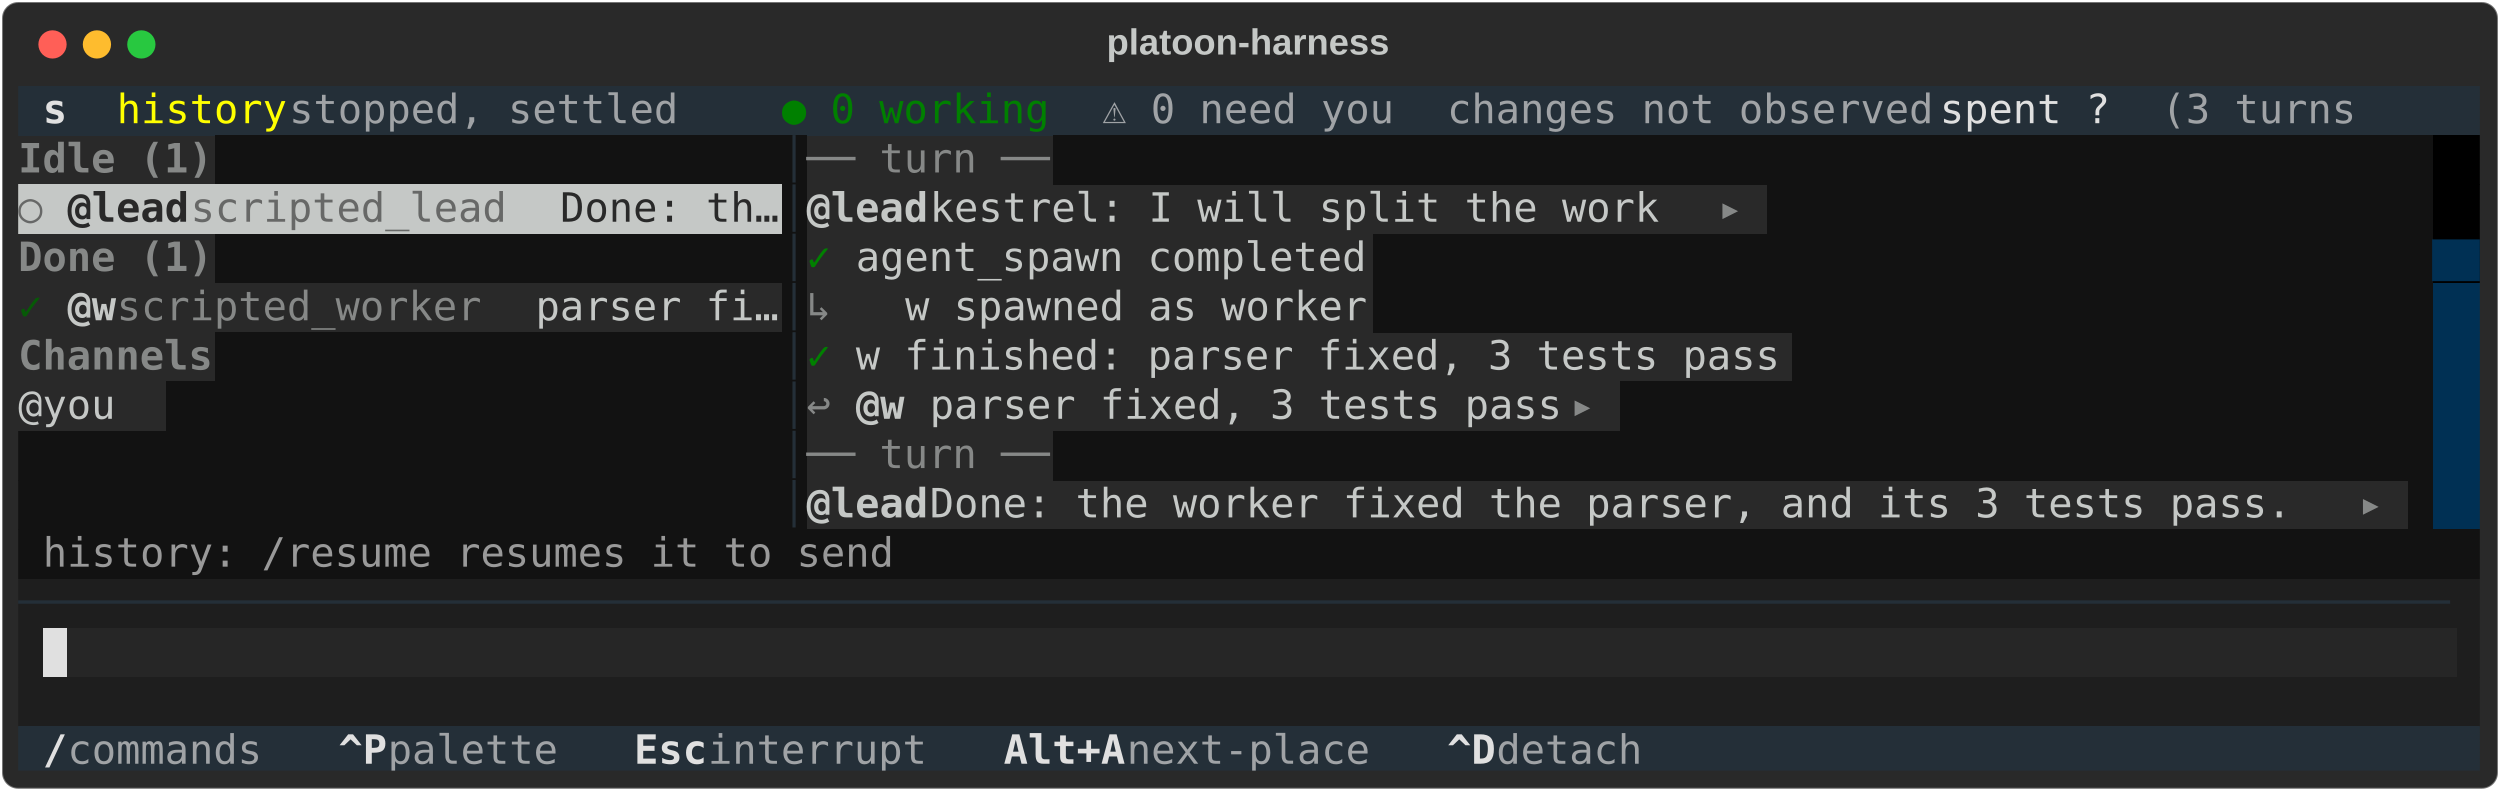
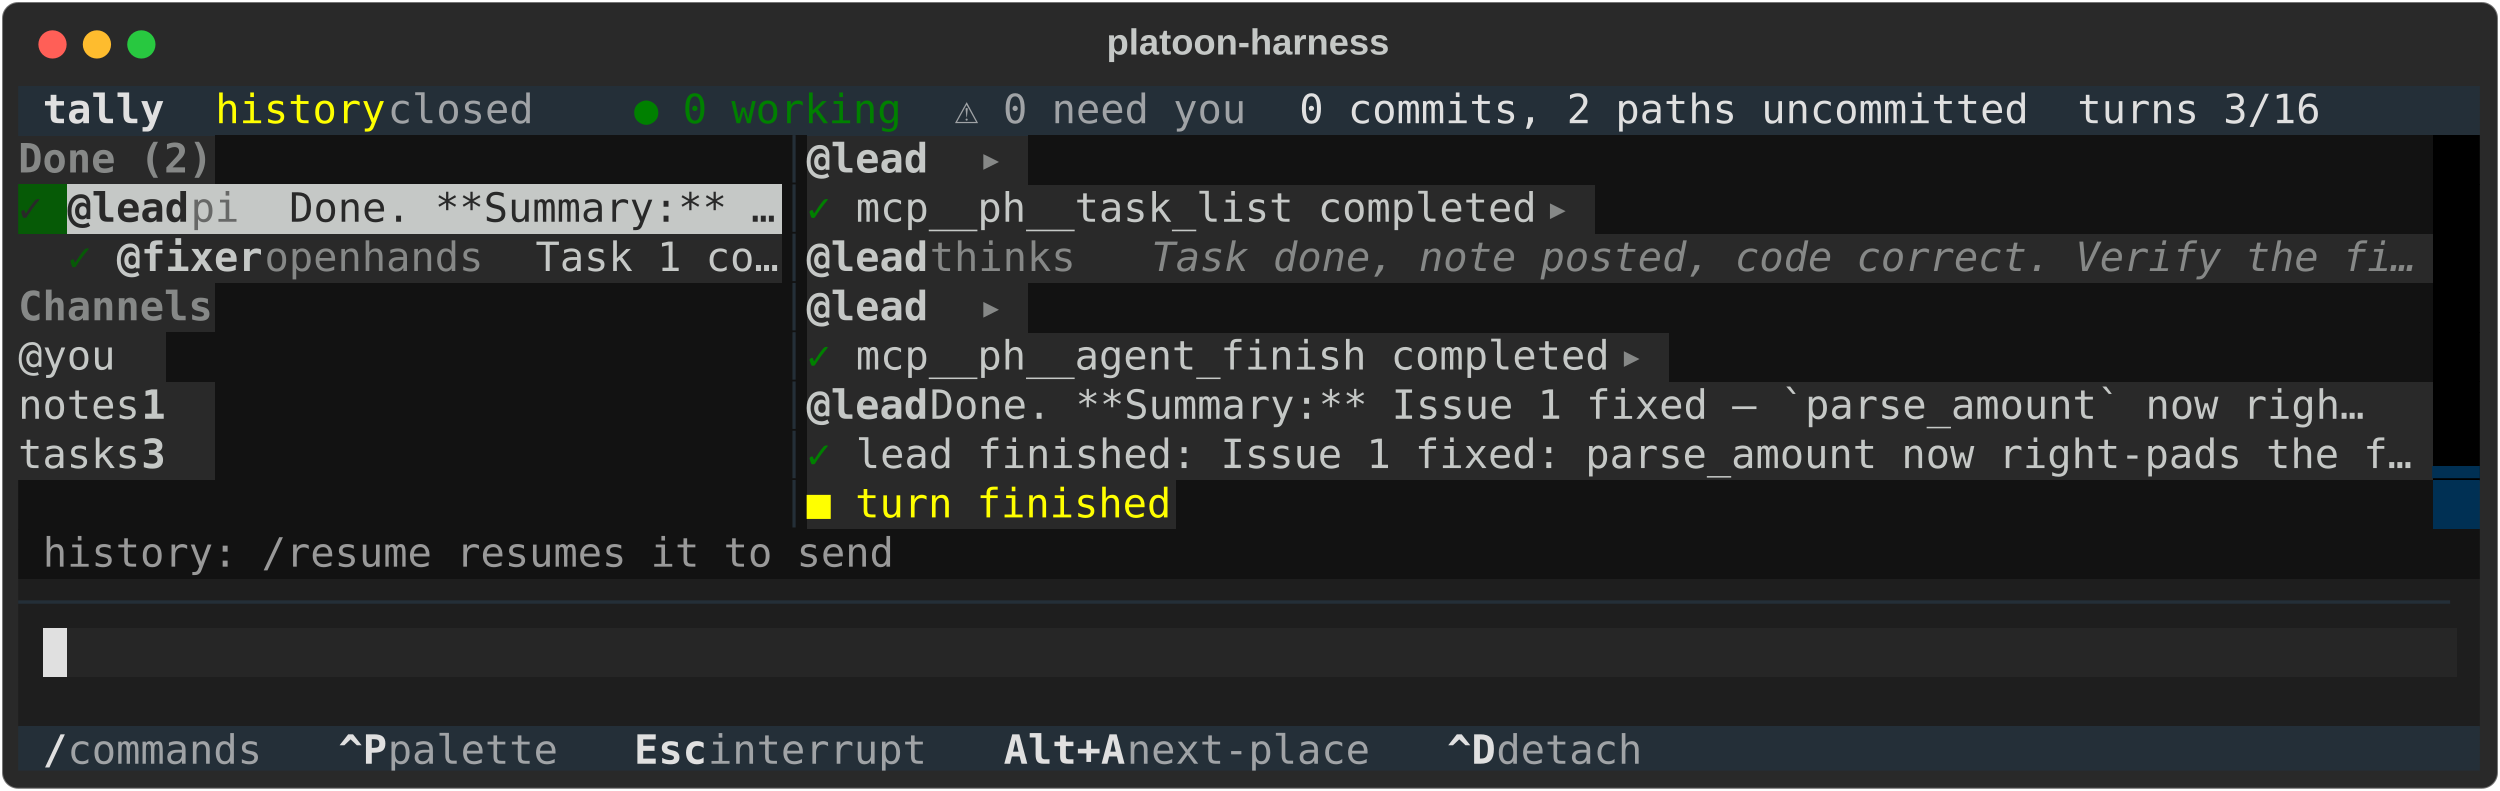
<svg xmlns="http://www.w3.org/2000/svg" class="rich-terminal" viewBox="0 0 1238 391.6">
  <style>

    @font-face {
        font-family: "Fira Code";
        src: local("FiraCode-Regular"),
                url("https://cdnjs.cloudflare.com/ajax/libs/firacode/6.2.0/woff2/FiraCode-Regular.woff2") format("woff2"),
                url("https://cdnjs.cloudflare.com/ajax/libs/firacode/6.2.0/woff/FiraCode-Regular.woff") format("woff");
        font-style: normal;
        font-weight: 400;
    }
    @font-face {
        font-family: "Fira Code";
        src: local("FiraCode-Bold"),
                url("https://cdnjs.cloudflare.com/ajax/libs/firacode/6.2.0/woff2/FiraCode-Bold.woff2") format("woff2"),
                url("https://cdnjs.cloudflare.com/ajax/libs/firacode/6.2.0/woff/FiraCode-Bold.woff") format("woff");
        font-style: bold;
        font-weight: 700;
    }

-     .terminal-1167909289-matrix {
+     .terminal-2488009175-matrix {
        font-family: Fira Code, monospace;
        font-size: 20px;
        line-height: 24.4px;
        font-variant-east-asian: full-width;
    }

-     .terminal-1167909289-title {
+     .terminal-2488009175-title {
        font-size: 18px;
        font-weight: bold;
        font-family: arial;
    }

-     .terminal-1167909289-r1 { fill: #c5c8c6 }
- .terminal-1167909289-r2 { fill: #e0e0e0;font-weight: bold }
- .terminal-1167909289-r3 { fill: #e0e0e0 }
- .terminal-1167909289-r4 { fill: #ffff00 }
- .terminal-1167909289-r5 { fill: #a0a3a6 }
- .terminal-1167909289-r6 { fill: #008000 }
- .terminal-1167909289-r7 { fill: #868887;font-weight: bold }
- .terminal-1167909289-r8 { fill: #242f38 }
- .terminal-1167909289-r9 { fill: #868887 }
- .terminal-1167909289-r10 { fill: #676867 }
- .terminal-1167909289-r11 { fill: #292929;font-weight: bold }
- .terminal-1167909289-r12 { fill: #292929 }
- .terminal-1167909289-r13 { fill: #c5c8c6;font-weight: bold }
- .terminal-1167909289-r14 { fill: #003054 }
- .terminal-1167909289-r15 { fill: #065a06 }
- .terminal-1167909289-r16 { fill: #121212 }
- .terminal-1167909289-r17 { fill: #999999 }
+     .terminal-2488009175-r1 { fill: #c5c8c6 }
+ .terminal-2488009175-r2 { fill: #e0e0e0;font-weight: bold }
+ .terminal-2488009175-r3 { fill: #e0e0e0 }
+ .terminal-2488009175-r4 { fill: #ffff00 }
+ .terminal-2488009175-r5 { fill: #a0a3a6 }
+ .terminal-2488009175-r6 { fill: #008000 }
+ .terminal-2488009175-r7 { fill: #868887;font-weight: bold }
+ .terminal-2488009175-r8 { fill: #242f38 }
+ .terminal-2488009175-r9 { fill: #c5c8c6;font-weight: bold }
+ .terminal-2488009175-r10 { fill: #868887 }
+ .terminal-2488009175-r11 { fill: #292929 }
+ .terminal-2488009175-r12 { fill: #292929;font-weight: bold }
+ .terminal-2488009175-r13 { fill: #676867 }
+ .terminal-2488009175-r14 { fill: #065a06 }
+ .terminal-2488009175-r15 { fill: #868887;font-style: italic; }
+ .terminal-2488009175-r16 { fill: #003054 }
+ .terminal-2488009175-r17 { fill: #121212 }
+ .terminal-2488009175-r18 { fill: #999999 }
    </style>
  <defs>
-     <clipPath id="terminal-1167909289-clip-terminal">
+     <clipPath id="terminal-2488009175-clip-terminal">
      <rect x="0" y="0" width="1219.0" height="340.6" />
    </clipPath>
-     <clipPath id="terminal-1167909289-line-0">
+     <clipPath id="terminal-2488009175-line-0">
      <rect x="0" y="1.5" width="1220" height="24.65" />
    </clipPath>
-     <clipPath id="terminal-1167909289-line-1">
+     <clipPath id="terminal-2488009175-line-1">
      <rect x="0" y="25.9" width="1220" height="24.65" />
    </clipPath>
-     <clipPath id="terminal-1167909289-line-2">
+     <clipPath id="terminal-2488009175-line-2">
      <rect x="0" y="50.3" width="1220" height="24.65" />
    </clipPath>
-     <clipPath id="terminal-1167909289-line-3">
+     <clipPath id="terminal-2488009175-line-3">
      <rect x="0" y="74.7" width="1220" height="24.65" />
    </clipPath>
-     <clipPath id="terminal-1167909289-line-4">
+     <clipPath id="terminal-2488009175-line-4">
      <rect x="0" y="99.1" width="1220" height="24.65" />
    </clipPath>
-     <clipPath id="terminal-1167909289-line-5">
+     <clipPath id="terminal-2488009175-line-5">
      <rect x="0" y="123.5" width="1220" height="24.65" />
    </clipPath>
-     <clipPath id="terminal-1167909289-line-6">
+     <clipPath id="terminal-2488009175-line-6">
      <rect x="0" y="147.9" width="1220" height="24.65" />
    </clipPath>
-     <clipPath id="terminal-1167909289-line-7">
+     <clipPath id="terminal-2488009175-line-7">
      <rect x="0" y="172.3" width="1220" height="24.65" />
    </clipPath>
-     <clipPath id="terminal-1167909289-line-8">
+     <clipPath id="terminal-2488009175-line-8">
      <rect x="0" y="196.7" width="1220" height="24.65" />
    </clipPath>
-     <clipPath id="terminal-1167909289-line-9">
+     <clipPath id="terminal-2488009175-line-9">
      <rect x="0" y="221.1" width="1220" height="24.65" />
    </clipPath>
-     <clipPath id="terminal-1167909289-line-10">
+     <clipPath id="terminal-2488009175-line-10">
      <rect x="0" y="245.5" width="1220" height="24.65" />
    </clipPath>
-     <clipPath id="terminal-1167909289-line-11">
+     <clipPath id="terminal-2488009175-line-11">
      <rect x="0" y="269.9" width="1220" height="24.65" />
    </clipPath>
-     <clipPath id="terminal-1167909289-line-12">
+     <clipPath id="terminal-2488009175-line-12">
      <rect x="0" y="294.3" width="1220" height="24.65" />
    </clipPath>
  </defs>
  <rect fill="#292929" stroke="rgba(255,255,255,0.35)" stroke-width="1" x="1" y="1" width="1236" height="389.6" rx="8" />
-   <text class="terminal-1167909289-title" fill="#c5c8c6" text-anchor="middle" x="618" y="27">platoon-harness</text>
+   <text class="terminal-2488009175-title" fill="#c5c8c6" text-anchor="middle" x="618" y="27">platoon-harness</text>
  <g transform="translate(26,22)">
    <circle cx="0" cy="0" r="7" fill="#ff5f57" />
    <circle cx="22" cy="0" r="7" fill="#febc2e" />
    <circle cx="44" cy="0" r="7" fill="#28c840" />
  </g>
-   <g transform="translate(9, 41)" clip-path="url(#terminal-1167909289-clip-terminal)">
+   <g transform="translate(9, 41)" clip-path="url(#terminal-2488009175-clip-terminal)">
    <rect fill="#242f38" x="0" y="1.5" width="12.2" height="24.65" shape-rendering="crispEdges" />
-     <rect fill="#242f38" x="12.2" y="1.5" width="12.2" height="24.65" shape-rendering="crispEdges" />
-     <rect fill="#242f38" x="24.4" y="1.5" width="24.4" height="24.65" shape-rendering="crispEdges" />
-     <rect fill="#242f38" x="48.8" y="1.5" width="85.4" height="24.65" shape-rendering="crispEdges" />
-     <rect fill="#242f38" x="134.2" y="1.5" width="244" height="24.65" shape-rendering="crispEdges" />
-     <rect fill="#242f38" x="378.2" y="1.5" width="158.6" height="24.65" shape-rendering="crispEdges" />
-     <rect fill="#242f38" x="536.8" y="1.5" width="170.8" height="24.65" shape-rendering="crispEdges" />
-     <rect fill="#242f38" x="707.6" y="1.5" width="244" height="24.65" shape-rendering="crispEdges" />
-     <rect fill="#242f38" x="951.6" y="1.5" width="109.8" height="24.65" shape-rendering="crispEdges" />
-     <rect fill="#242f38" x="1061.4" y="1.5" width="109.8" height="24.65" shape-rendering="crispEdges" />
-     <rect fill="#242f38" x="1171.2" y="1.5" width="48.8" height="24.65" shape-rendering="crispEdges" />
+     <rect fill="#242f38" x="12.2" y="1.5" width="61" height="24.65" shape-rendering="crispEdges" />
+     <rect fill="#242f38" x="73.2" y="1.5" width="24.4" height="24.65" shape-rendering="crispEdges" />
+     <rect fill="#242f38" x="97.6" y="1.5" width="85.4" height="24.65" shape-rendering="crispEdges" />
+     <rect fill="#242f38" x="183" y="1.5" width="122" height="24.65" shape-rendering="crispEdges" />
+     <rect fill="#242f38" x="305" y="1.5" width="158.6" height="24.65" shape-rendering="crispEdges" />
+     <rect fill="#242f38" x="463.6" y="1.5" width="170.8" height="24.65" shape-rendering="crispEdges" />
+     <rect fill="#242f38" x="634.4" y="1.5" width="512.4" height="24.65" shape-rendering="crispEdges" />
+     <rect fill="#242f38" x="1146.8" y="1.5" width="73.2" height="24.65" shape-rendering="crispEdges" />
    <rect fill="#121212" x="97.6" y="25.9" width="280.6" height="24.65" shape-rendering="crispEdges" />
    <rect fill="#121212" x="378.2" y="25.9" width="12.2" height="24.65" shape-rendering="crispEdges" />
-     <rect fill="#121212" x="512.4" y="25.9" width="683.2" height="24.65" shape-rendering="crispEdges" />
+     <rect fill="#121212" x="500.2" y="25.9" width="695.4" height="24.65" shape-rendering="crispEdges" />
    <rect fill="#000000" x="1195.6" y="25.9" width="24.4" height="24.65" shape-rendering="crispEdges" />
-     <rect fill="#c5c8c6" x="0" y="50.3" width="24.4" height="24.65" shape-rendering="crispEdges" />
+     <rect fill="#065a06" x="0" y="50.3" width="24.4" height="24.65" shape-rendering="crispEdges" />
    <rect fill="#c5c8c6" x="24.4" y="50.3" width="61" height="24.65" shape-rendering="crispEdges" />
-     <rect fill="#c5c8c6" x="85.4" y="50.3" width="183" height="24.65" shape-rendering="crispEdges" />
-     <rect fill="#c5c8c6" x="268.4" y="50.3" width="109.8" height="24.65" shape-rendering="crispEdges" />
+     <rect fill="#c5c8c6" x="85.4" y="50.3" width="48.8" height="24.65" shape-rendering="crispEdges" />
+     <rect fill="#c5c8c6" x="134.2" y="50.3" width="244" height="24.65" shape-rendering="crispEdges" />
    <rect fill="#121212" x="378.2" y="50.3" width="12.2" height="24.65" shape-rendering="crispEdges" />
-     <rect fill="#121212" x="866.2" y="50.3" width="329.4" height="24.65" shape-rendering="crispEdges" />
+     <rect fill="#121212" x="780.8" y="50.3" width="414.8" height="24.65" shape-rendering="crispEdges" />
    <rect fill="#000000" x="1195.6" y="50.3" width="24.4" height="24.65" shape-rendering="crispEdges" />
-     <rect fill="#121212" x="97.6" y="74.7" width="280.6" height="24.65" shape-rendering="crispEdges" />
    <rect fill="#121212" x="378.2" y="74.7" width="12.2" height="24.65" shape-rendering="crispEdges" />
-     <rect fill="#121212" x="671" y="74.7" width="524.6" height="24.65" shape-rendering="crispEdges" />
    <rect fill="#000000" x="1195.6" y="74.7" width="24.4" height="24.65" shape-rendering="crispEdges" />
+     <rect fill="#121212" x="97.6" y="99.1" width="280.6" height="24.65" shape-rendering="crispEdges" />
    <rect fill="#121212" x="378.2" y="99.1" width="12.2" height="24.65" shape-rendering="crispEdges" />
-     <rect fill="#121212" x="671" y="99.1" width="524.6" height="24.65" shape-rendering="crispEdges" />
-     <rect fill="#003054" x="1195.6" y="99.1" width="24.4" height="24.65" shape-rendering="crispEdges" />
-     <rect fill="#121212" x="97.6" y="123.5" width="280.6" height="24.65" shape-rendering="crispEdges" />
+     <rect fill="#121212" x="500.2" y="99.1" width="695.4" height="24.65" shape-rendering="crispEdges" />
+     <rect fill="#000000" x="1195.6" y="99.1" width="24.4" height="24.65" shape-rendering="crispEdges" />
+     <rect fill="#121212" x="73.2" y="123.5" width="305" height="24.65" shape-rendering="crispEdges" />
    <rect fill="#121212" x="378.2" y="123.5" width="12.2" height="24.65" shape-rendering="crispEdges" />
-     <rect fill="#121212" x="878.4" y="123.5" width="317.2" height="24.65" shape-rendering="crispEdges" />
-     <rect fill="#003054" x="1195.6" y="123.5" width="24.4" height="24.65" shape-rendering="crispEdges" />
-     <rect fill="#121212" x="73.2" y="147.9" width="305" height="24.65" shape-rendering="crispEdges" />
+     <rect fill="#121212" x="817.4" y="123.5" width="378.2" height="24.65" shape-rendering="crispEdges" />
+     <rect fill="#000000" x="1195.6" y="123.5" width="24.4" height="24.65" shape-rendering="crispEdges" />
+     <rect fill="#121212" x="97.6" y="147.9" width="280.6" height="24.65" shape-rendering="crispEdges" />
    <rect fill="#121212" x="378.2" y="147.9" width="12.2" height="24.65" shape-rendering="crispEdges" />
-     <rect fill="#121212" x="793" y="147.9" width="402.6" height="24.65" shape-rendering="crispEdges" />
-     <rect fill="#003054" x="1195.6" y="147.9" width="24.4" height="24.65" shape-rendering="crispEdges" />
-     <rect fill="#121212" x="0" y="172.3" width="378.2" height="24.65" shape-rendering="crispEdges" />
+     <rect fill="#000000" x="1195.6" y="147.9" width="24.4" height="24.65" shape-rendering="crispEdges" />
+     <rect fill="#121212" x="97.6" y="172.3" width="280.6" height="24.65" shape-rendering="crispEdges" />
    <rect fill="#121212" x="378.2" y="172.3" width="12.2" height="24.65" shape-rendering="crispEdges" />
-     <rect fill="#121212" x="512.4" y="172.3" width="683.2" height="24.65" shape-rendering="crispEdges" />
-     <rect fill="#003054" x="1195.6" y="172.3" width="24.4" height="24.65" shape-rendering="crispEdges" />
+     <rect fill="#000000" x="1195.6" y="172.3" width="24.4" height="24.65" shape-rendering="crispEdges" />
    <rect fill="#121212" x="0" y="196.7" width="378.2" height="24.65" shape-rendering="crispEdges" />
    <rect fill="#121212" x="378.2" y="196.7" width="12.2" height="24.65" shape-rendering="crispEdges" />
-     <rect fill="#121212" x="1183.4" y="196.7" width="12.2" height="24.65" shape-rendering="crispEdges" />
+     <rect fill="#121212" x="573.4" y="196.7" width="622.2" height="24.65" shape-rendering="crispEdges" />
    <rect fill="#003054" x="1195.6" y="196.7" width="24.4" height="24.65" shape-rendering="crispEdges" />
    <rect fill="#121212" x="0" y="221.1" width="12.2" height="24.65" shape-rendering="crispEdges" />
    <rect fill="#121212" x="12.2" y="221.1" width="427" height="24.65" shape-rendering="crispEdges" />
    <rect fill="#121212" x="439.2" y="221.1" width="780.8" height="24.65" shape-rendering="crispEdges" />
    <rect fill="#1e1e1e" x="0" y="245.5" width="1220" height="24.65" shape-rendering="crispEdges" />
    <rect fill="#1e1e1e" x="0" y="269.9" width="12.2" height="24.65" shape-rendering="crispEdges" />
    <rect fill="#e0e0e0" x="12.2" y="269.9" width="12.2" height="24.65" shape-rendering="crispEdges" />
    <rect fill="#262626" x="24.4" y="269.9" width="1183.4" height="24.65" shape-rendering="crispEdges" />
    <rect fill="#1e1e1e" x="1207.8" y="269.9" width="12.2" height="24.65" shape-rendering="crispEdges" />
    <rect fill="#1e1e1e" x="0" y="294.3" width="12.2" height="24.65" shape-rendering="crispEdges" />
    <rect fill="#1e1e1e" x="12.2" y="294.3" width="1195.6" height="24.65" shape-rendering="crispEdges" />
    <rect fill="#1e1e1e" x="1207.8" y="294.3" width="12.2" height="24.65" shape-rendering="crispEdges" />
    <rect fill="#242f38" x="0" y="318.7" width="12.2" height="24.65" shape-rendering="crispEdges" />
    <rect fill="#242f38" x="12.2" y="318.7" width="12.2" height="24.65" shape-rendering="crispEdges" />
    <rect fill="#242f38" x="24.4" y="318.7" width="109.8" height="24.65" shape-rendering="crispEdges" />
    <rect fill="#242f38" x="134.2" y="318.7" width="24.4" height="24.65" shape-rendering="crispEdges" />
    <rect fill="#242f38" x="158.6" y="318.7" width="24.4" height="24.65" shape-rendering="crispEdges" />
    <rect fill="#242f38" x="183" y="318.7" width="97.6" height="24.65" shape-rendering="crispEdges" />
    <rect fill="#242f38" x="280.6" y="318.7" width="24.4" height="24.65" shape-rendering="crispEdges" />
    <rect fill="#242f38" x="305" y="318.7" width="36.6" height="24.65" shape-rendering="crispEdges" />
    <rect fill="#242f38" x="341.6" y="318.7" width="122" height="24.65" shape-rendering="crispEdges" />
    <rect fill="#242f38" x="463.6" y="318.7" width="24.4" height="24.65" shape-rendering="crispEdges" />
    <rect fill="#242f38" x="488" y="318.7" width="61" height="24.65" shape-rendering="crispEdges" />
    <rect fill="#242f38" x="549" y="318.7" width="134.2" height="24.65" shape-rendering="crispEdges" />
    <rect fill="#242f38" x="683.2" y="318.7" width="24.4" height="24.65" shape-rendering="crispEdges" />
    <rect fill="#242f38" x="707.6" y="318.7" width="24.4" height="24.65" shape-rendering="crispEdges" />
    <rect fill="#242f38" x="732" y="318.7" width="85.4" height="24.65" shape-rendering="crispEdges" />
    <rect fill="#242f38" x="817.4" y="318.7" width="24.4" height="24.65" shape-rendering="crispEdges" />
    <rect fill="#242f38" x="841.8" y="318.7" width="378.2" height="24.65" shape-rendering="crispEdges" />
-     <g class="terminal-1167909289-matrix">
-       <text class="terminal-1167909289-r2" x="12.2" y="20" textLength="12.2" clip-path="url(#terminal-1167909289-line-0)">s</text>
-       <text class="terminal-1167909289-r4" x="48.8" y="20" textLength="85.4" clip-path="url(#terminal-1167909289-line-0)">history</text>
-       <text class="terminal-1167909289-r5" x="134.2" y="20" textLength="244" clip-path="url(#terminal-1167909289-line-0)"> stopped, settled   </text>
-       <text class="terminal-1167909289-r6" x="378.2" y="20" textLength="158.6" clip-path="url(#terminal-1167909289-line-0)">● 0 working  </text>
-       <text class="terminal-1167909289-r5" x="536.8" y="20" textLength="170.8" clip-path="url(#terminal-1167909289-line-0)">⚠ 0 need you  </text>
-       <text class="terminal-1167909289-r5" x="707.6" y="20" textLength="244" clip-path="url(#terminal-1167909289-line-0)">changes not observed</text>
-       <text class="terminal-1167909289-r3" x="951.6" y="20" textLength="109.8" clip-path="url(#terminal-1167909289-line-0)">  spent ?</text>
-       <text class="terminal-1167909289-r5" x="1061.4" y="20" textLength="109.8" clip-path="url(#terminal-1167909289-line-0)"> (3 turns</text>
-       <text class="terminal-1167909289-r1" x="1220" y="20" textLength="12.2" clip-path="url(#terminal-1167909289-line-0)">
- </text>
-       <text class="terminal-1167909289-r7" x="0" y="44.4" textLength="97.6" clip-path="url(#terminal-1167909289-line-1)">Idle (1)</text>
-       <text class="terminal-1167909289-r8" x="378.2" y="44.4" textLength="12.2" clip-path="url(#terminal-1167909289-line-1)">│</text>
-       <text class="terminal-1167909289-r9" x="390.4" y="44.4" textLength="122" clip-path="url(#terminal-1167909289-line-1)">── turn ──</text>
-       <text class="terminal-1167909289-r1" x="1220" y="44.4" textLength="12.2" clip-path="url(#terminal-1167909289-line-1)">
- </text>
-       <text class="terminal-1167909289-r10" x="0" y="68.8" textLength="24.4" clip-path="url(#terminal-1167909289-line-2)">○ </text>
-       <text class="terminal-1167909289-r11" x="24.4" y="68.8" textLength="61" clip-path="url(#terminal-1167909289-line-2)">@lead</text>
-       <text class="terminal-1167909289-r10" x="85.4" y="68.8" textLength="183" clip-path="url(#terminal-1167909289-line-2)"> scripted_lead </text>
-       <text class="terminal-1167909289-r12" x="268.4" y="68.8" textLength="109.8" clip-path="url(#terminal-1167909289-line-2)">Done: th…</text>
-       <text class="terminal-1167909289-r8" x="378.2" y="68.8" textLength="12.2" clip-path="url(#terminal-1167909289-line-2)">│</text>
-       <text class="terminal-1167909289-r13" x="390.4" y="68.8" textLength="61" clip-path="url(#terminal-1167909289-line-2)">@lead</text>
-       <text class="terminal-1167909289-r1" x="451.4" y="68.8" textLength="390.4" clip-path="url(#terminal-1167909289-line-2)">  kestrel: I will split the work</text>
-       <text class="terminal-1167909289-r9" x="841.8" y="68.8" textLength="24.4" clip-path="url(#terminal-1167909289-line-2)"> ▸</text>
-       <text class="terminal-1167909289-r1" x="1220" y="68.8" textLength="12.2" clip-path="url(#terminal-1167909289-line-2)">
- </text>
-       <text class="terminal-1167909289-r7" x="0" y="93.2" textLength="97.6" clip-path="url(#terminal-1167909289-line-3)">Done (1)</text>
-       <text class="terminal-1167909289-r8" x="378.2" y="93.2" textLength="12.2" clip-path="url(#terminal-1167909289-line-3)">│</text>
-       <text class="terminal-1167909289-r6" x="390.4" y="93.2" textLength="24.4" clip-path="url(#terminal-1167909289-line-3)">✓ </text>
-       <text class="terminal-1167909289-r1" x="414.8" y="93.2" textLength="256.2" clip-path="url(#terminal-1167909289-line-3)">agent_spawn completed</text>
-       <text class="terminal-1167909289-r14" x="1195.6" y="93.2" textLength="24.4" clip-path="url(#terminal-1167909289-line-3)">▇▇</text>
-       <text class="terminal-1167909289-r1" x="1220" y="93.2" textLength="12.2" clip-path="url(#terminal-1167909289-line-3)">
- </text>
-       <text class="terminal-1167909289-r15" x="0" y="117.6" textLength="24.4" clip-path="url(#terminal-1167909289-line-4)">✓ </text>
-       <text class="terminal-1167909289-r13" x="24.4" y="117.6" textLength="24.4" clip-path="url(#terminal-1167909289-line-4)">@w</text>
-       <text class="terminal-1167909289-r9" x="48.8" y="117.6" textLength="207.4" clip-path="url(#terminal-1167909289-line-4)"> scripted_worker </text>
-       <text class="terminal-1167909289-r1" x="256.2" y="117.6" textLength="122" clip-path="url(#terminal-1167909289-line-4)">parser fi…</text>
-       <text class="terminal-1167909289-r8" x="378.2" y="117.6" textLength="12.2" clip-path="url(#terminal-1167909289-line-4)">│</text>
-       <text class="terminal-1167909289-r9" x="390.4" y="117.6" textLength="48.8" clip-path="url(#terminal-1167909289-line-4)">  ↳ </text>
-       <text class="terminal-1167909289-r1" x="439.2" y="117.6" textLength="231.8" clip-path="url(#terminal-1167909289-line-4)">w spawned as worker</text>
-       <text class="terminal-1167909289-r1" x="1220" y="117.6" textLength="12.2" clip-path="url(#terminal-1167909289-line-4)">
- </text>
-       <text class="terminal-1167909289-r7" x="0" y="142" textLength="97.6" clip-path="url(#terminal-1167909289-line-5)">Channels</text>
-       <text class="terminal-1167909289-r8" x="378.2" y="142" textLength="12.2" clip-path="url(#terminal-1167909289-line-5)">│</text>
-       <text class="terminal-1167909289-r6" x="390.4" y="142" textLength="24.4" clip-path="url(#terminal-1167909289-line-5)">✓ </text>
-       <text class="terminal-1167909289-r1" x="414.8" y="142" textLength="463.6" clip-path="url(#terminal-1167909289-line-5)">w finished: parser fixed, 3 tests pass</text>
-       <text class="terminal-1167909289-r1" x="1220" y="142" textLength="12.2" clip-path="url(#terminal-1167909289-line-5)">
- </text>
-       <text class="terminal-1167909289-r1" x="0" y="166.4" textLength="48.8" clip-path="url(#terminal-1167909289-line-6)">@you</text>
-       <text class="terminal-1167909289-r8" x="378.2" y="166.4" textLength="12.2" clip-path="url(#terminal-1167909289-line-6)">│</text>
-       <text class="terminal-1167909289-r9" x="390.4" y="166.4" textLength="24.4" clip-path="url(#terminal-1167909289-line-6)">↩ </text>
-       <text class="terminal-1167909289-r13" x="414.8" y="166.4" textLength="36.6" clip-path="url(#terminal-1167909289-line-6)">@w </text>
-       <text class="terminal-1167909289-r1" x="451.4" y="166.4" textLength="317.2" clip-path="url(#terminal-1167909289-line-6)">parser fixed, 3 tests pass</text>
-       <text class="terminal-1167909289-r9" x="768.6" y="166.4" textLength="24.4" clip-path="url(#terminal-1167909289-line-6)"> ▸</text>
-       <text class="terminal-1167909289-r1" x="1220" y="166.4" textLength="12.2" clip-path="url(#terminal-1167909289-line-6)">
- </text>
-       <text class="terminal-1167909289-r8" x="378.2" y="190.8" textLength="12.2" clip-path="url(#terminal-1167909289-line-7)">│</text>
-       <text class="terminal-1167909289-r9" x="390.4" y="190.8" textLength="122" clip-path="url(#terminal-1167909289-line-7)">── turn ──</text>
-       <text class="terminal-1167909289-r1" x="1220" y="190.8" textLength="12.2" clip-path="url(#terminal-1167909289-line-7)">
- </text>
-       <text class="terminal-1167909289-r8" x="378.2" y="215.2" textLength="12.2" clip-path="url(#terminal-1167909289-line-8)">│</text>
-       <text class="terminal-1167909289-r13" x="390.4" y="215.2" textLength="61" clip-path="url(#terminal-1167909289-line-8)">@lead</text>
-       <text class="terminal-1167909289-r1" x="451.4" y="215.2" textLength="707.6" clip-path="url(#terminal-1167909289-line-8)">  Done: the worker fixed the parser, and its 3 tests pass.</text>
-       <text class="terminal-1167909289-r9" x="1159" y="215.2" textLength="24.4" clip-path="url(#terminal-1167909289-line-8)"> ▸</text>
-       <text class="terminal-1167909289-r1" x="1220" y="215.2" textLength="12.2" clip-path="url(#terminal-1167909289-line-8)">
- </text>
-       <text class="terminal-1167909289-r17" x="12.2" y="239.6" textLength="427" clip-path="url(#terminal-1167909289-line-9)">history: /resume resumes it to send</text>
-       <text class="terminal-1167909289-r1" x="1220" y="239.6" textLength="12.2" clip-path="url(#terminal-1167909289-line-9)">
- </text>
-       <text class="terminal-1167909289-r8" x="0" y="264" textLength="1220" clip-path="url(#terminal-1167909289-line-10)">────────────────────────────────────────────────────────────────────────────────────────────────────</text>
-       <text class="terminal-1167909289-r1" x="1220" y="264" textLength="12.2" clip-path="url(#terminal-1167909289-line-10)">
- </text>
-       <text class="terminal-1167909289-r1" x="1220" y="288.4" textLength="12.2" clip-path="url(#terminal-1167909289-line-11)">
- </text>
-       <text class="terminal-1167909289-r1" x="1220" y="312.8" textLength="12.2" clip-path="url(#terminal-1167909289-line-12)">
- </text>
-       <text class="terminal-1167909289-r2" x="12.2" y="337.2" textLength="12.2" clip-path="url(#terminal-1167909289-line-13)">/</text>
-       <text class="terminal-1167909289-r5" x="24.4" y="337.2" textLength="109.8" clip-path="url(#terminal-1167909289-line-13)"> commands</text>
-       <text class="terminal-1167909289-r2" x="158.6" y="337.2" textLength="24.4" clip-path="url(#terminal-1167909289-line-13)">^P</text>
-       <text class="terminal-1167909289-r5" x="183" y="337.2" textLength="97.6" clip-path="url(#terminal-1167909289-line-13)"> palette</text>
-       <text class="terminal-1167909289-r2" x="305" y="337.2" textLength="36.6" clip-path="url(#terminal-1167909289-line-13)">Esc</text>
-       <text class="terminal-1167909289-r5" x="341.6" y="337.2" textLength="122" clip-path="url(#terminal-1167909289-line-13)"> interrupt</text>
-       <text class="terminal-1167909289-r2" x="488" y="337.2" textLength="61" clip-path="url(#terminal-1167909289-line-13)">Alt+A</text>
-       <text class="terminal-1167909289-r5" x="549" y="337.2" textLength="134.2" clip-path="url(#terminal-1167909289-line-13)"> next-place</text>
-       <text class="terminal-1167909289-r2" x="707.6" y="337.2" textLength="24.4" clip-path="url(#terminal-1167909289-line-13)">^D</text>
-       <text class="terminal-1167909289-r5" x="732" y="337.2" textLength="85.4" clip-path="url(#terminal-1167909289-line-13)"> detach</text>
+     <g class="terminal-2488009175-matrix">
+       <text class="terminal-2488009175-r2" x="12.2" y="20" textLength="61" clip-path="url(#terminal-2488009175-line-0)">tally</text>
+       <text class="terminal-2488009175-r4" x="97.6" y="20" textLength="85.4" clip-path="url(#terminal-2488009175-line-0)">history</text>
+       <text class="terminal-2488009175-r5" x="183" y="20" textLength="122" clip-path="url(#terminal-2488009175-line-0)"> closed   </text>
+       <text class="terminal-2488009175-r6" x="305" y="20" textLength="158.6" clip-path="url(#terminal-2488009175-line-0)">● 0 working  </text>
+       <text class="terminal-2488009175-r5" x="463.6" y="20" textLength="170.8" clip-path="url(#terminal-2488009175-line-0)">⚠ 0 need you  </text>
+       <text class="terminal-2488009175-r3" x="634.4" y="20" textLength="512.4" clip-path="url(#terminal-2488009175-line-0)">0 commits, 2 paths uncommitted  turns 3/16</text>
+       <text class="terminal-2488009175-r1" x="1220" y="20" textLength="12.2" clip-path="url(#terminal-2488009175-line-0)">
+ </text>
+       <text class="terminal-2488009175-r7" x="0" y="44.4" textLength="97.6" clip-path="url(#terminal-2488009175-line-1)">Done (2)</text>
+       <text class="terminal-2488009175-r8" x="378.2" y="44.4" textLength="12.2" clip-path="url(#terminal-2488009175-line-1)">│</text>
+       <text class="terminal-2488009175-r9" x="390.4" y="44.4" textLength="61" clip-path="url(#terminal-2488009175-line-1)">@lead</text>
+       <text class="terminal-2488009175-r10" x="475.8" y="44.4" textLength="24.4" clip-path="url(#terminal-2488009175-line-1)"> ▸</text>
+       <text class="terminal-2488009175-r1" x="1220" y="44.4" textLength="12.2" clip-path="url(#terminal-2488009175-line-1)">
+ </text>
+       <text class="terminal-2488009175-r11" x="0" y="68.8" textLength="24.4" clip-path="url(#terminal-2488009175-line-2)">✓ </text>
+       <text class="terminal-2488009175-r12" x="24.4" y="68.8" textLength="61" clip-path="url(#terminal-2488009175-line-2)">@lead</text>
+       <text class="terminal-2488009175-r13" x="85.4" y="68.8" textLength="48.8" clip-path="url(#terminal-2488009175-line-2)"> pi </text>
+       <text class="terminal-2488009175-r11" x="134.2" y="68.8" textLength="244" clip-path="url(#terminal-2488009175-line-2)">Done. **Summary:** …</text>
+       <text class="terminal-2488009175-r8" x="378.2" y="68.8" textLength="12.2" clip-path="url(#terminal-2488009175-line-2)">│</text>
+       <text class="terminal-2488009175-r6" x="390.4" y="68.8" textLength="24.4" clip-path="url(#terminal-2488009175-line-2)">✓ </text>
+       <text class="terminal-2488009175-r1" x="414.8" y="68.8" textLength="341.6" clip-path="url(#terminal-2488009175-line-2)">mcp__ph__task_list completed</text>
+       <text class="terminal-2488009175-r10" x="756.4" y="68.8" textLength="24.4" clip-path="url(#terminal-2488009175-line-2)"> ▸</text>
+       <text class="terminal-2488009175-r1" x="1220" y="68.8" textLength="12.2" clip-path="url(#terminal-2488009175-line-2)">
+ </text>
+       <text class="terminal-2488009175-r14" x="24.4" y="93.2" textLength="24.4" clip-path="url(#terminal-2488009175-line-3)">✓ </text>
+       <text class="terminal-2488009175-r9" x="48.8" y="93.2" textLength="73.2" clip-path="url(#terminal-2488009175-line-3)">@fixer</text>
+       <text class="terminal-2488009175-r10" x="122" y="93.2" textLength="134.2" clip-path="url(#terminal-2488009175-line-3)"> openhands </text>
+       <text class="terminal-2488009175-r1" x="256.2" y="93.2" textLength="122" clip-path="url(#terminal-2488009175-line-3)">Task 1 co…</text>
+       <text class="terminal-2488009175-r8" x="378.2" y="93.2" textLength="12.2" clip-path="url(#terminal-2488009175-line-3)">│</text>
+       <text class="terminal-2488009175-r9" x="390.4" y="93.2" textLength="61" clip-path="url(#terminal-2488009175-line-3)">@lead</text>
+       <text class="terminal-2488009175-r10" x="451.4" y="93.2" textLength="109.8" clip-path="url(#terminal-2488009175-line-3)"> thinks  </text>
+       <text class="terminal-2488009175-r15" x="561.2" y="93.2" textLength="634.4" clip-path="url(#terminal-2488009175-line-3)">Task done, note posted, code correct. Verify the fi…</text>
+       <text class="terminal-2488009175-r1" x="1220" y="93.2" textLength="12.2" clip-path="url(#terminal-2488009175-line-3)">
+ </text>
+       <text class="terminal-2488009175-r7" x="0" y="117.6" textLength="97.6" clip-path="url(#terminal-2488009175-line-4)">Channels</text>
+       <text class="terminal-2488009175-r8" x="378.2" y="117.6" textLength="12.2" clip-path="url(#terminal-2488009175-line-4)">│</text>
+       <text class="terminal-2488009175-r9" x="390.4" y="117.6" textLength="61" clip-path="url(#terminal-2488009175-line-4)">@lead</text>
+       <text class="terminal-2488009175-r10" x="475.8" y="117.6" textLength="24.4" clip-path="url(#terminal-2488009175-line-4)"> ▸</text>
+       <text class="terminal-2488009175-r1" x="1220" y="117.6" textLength="12.2" clip-path="url(#terminal-2488009175-line-4)">
+ </text>
+       <text class="terminal-2488009175-r1" x="0" y="142" textLength="48.8" clip-path="url(#terminal-2488009175-line-5)">@you</text>
+       <text class="terminal-2488009175-r8" x="378.2" y="142" textLength="12.2" clip-path="url(#terminal-2488009175-line-5)">│</text>
+       <text class="terminal-2488009175-r6" x="390.4" y="142" textLength="24.4" clip-path="url(#terminal-2488009175-line-5)">✓ </text>
+       <text class="terminal-2488009175-r1" x="414.8" y="142" textLength="378.2" clip-path="url(#terminal-2488009175-line-5)">mcp__ph__agent_finish completed</text>
+       <text class="terminal-2488009175-r10" x="793" y="142" textLength="24.4" clip-path="url(#terminal-2488009175-line-5)"> ▸</text>
+       <text class="terminal-2488009175-r1" x="1220" y="142" textLength="12.2" clip-path="url(#terminal-2488009175-line-5)">
+ </text>
+       <text class="terminal-2488009175-r1" x="0" y="166.4" textLength="61" clip-path="url(#terminal-2488009175-line-6)">notes</text>
+       <text class="terminal-2488009175-r9" x="61" y="166.4" textLength="24.4" clip-path="url(#terminal-2488009175-line-6)"> 1</text>
+       <text class="terminal-2488009175-r8" x="378.2" y="166.4" textLength="12.2" clip-path="url(#terminal-2488009175-line-6)">│</text>
+       <text class="terminal-2488009175-r9" x="390.4" y="166.4" textLength="61" clip-path="url(#terminal-2488009175-line-6)">@lead</text>
+       <text class="terminal-2488009175-r1" x="451.4" y="166.4" textLength="744.2" clip-path="url(#terminal-2488009175-line-6)">  Done. **Summary:** Issue 1 fixed — `parse_amount` now righ…</text>
+       <text class="terminal-2488009175-r1" x="1220" y="166.4" textLength="12.2" clip-path="url(#terminal-2488009175-line-6)">
+ </text>
+       <text class="terminal-2488009175-r1" x="0" y="190.8" textLength="61" clip-path="url(#terminal-2488009175-line-7)">tasks</text>
+       <text class="terminal-2488009175-r9" x="61" y="190.8" textLength="24.4" clip-path="url(#terminal-2488009175-line-7)"> 3</text>
+       <text class="terminal-2488009175-r8" x="378.2" y="190.8" textLength="12.2" clip-path="url(#terminal-2488009175-line-7)">│</text>
+       <text class="terminal-2488009175-r6" x="390.4" y="190.8" textLength="24.4" clip-path="url(#terminal-2488009175-line-7)">✓ </text>
+       <text class="terminal-2488009175-r1" x="414.8" y="190.8" textLength="780.8" clip-path="url(#terminal-2488009175-line-7)">lead finished: Issue 1 fixed: parse_amount now right-pads the f…</text>
+       <text class="terminal-2488009175-r16" x="1195.6" y="190.8" textLength="24.4" clip-path="url(#terminal-2488009175-line-7)">▂▂</text>
+       <text class="terminal-2488009175-r1" x="1220" y="190.8" textLength="12.2" clip-path="url(#terminal-2488009175-line-7)">
+ </text>
+       <text class="terminal-2488009175-r8" x="378.2" y="215.2" textLength="12.2" clip-path="url(#terminal-2488009175-line-8)">│</text>
+       <text class="terminal-2488009175-r4" x="390.4" y="215.2" textLength="183" clip-path="url(#terminal-2488009175-line-8)">■ turn finished</text>
+       <text class="terminal-2488009175-r1" x="1220" y="215.2" textLength="12.2" clip-path="url(#terminal-2488009175-line-8)">
+ </text>
+       <text class="terminal-2488009175-r18" x="12.2" y="239.6" textLength="427" clip-path="url(#terminal-2488009175-line-9)">history: /resume resumes it to send</text>
+       <text class="terminal-2488009175-r1" x="1220" y="239.6" textLength="12.2" clip-path="url(#terminal-2488009175-line-9)">
+ </text>
+       <text class="terminal-2488009175-r8" x="0" y="264" textLength="1220" clip-path="url(#terminal-2488009175-line-10)">────────────────────────────────────────────────────────────────────────────────────────────────────</text>
+       <text class="terminal-2488009175-r1" x="1220" y="264" textLength="12.2" clip-path="url(#terminal-2488009175-line-10)">
+ </text>
+       <text class="terminal-2488009175-r1" x="1220" y="288.4" textLength="12.2" clip-path="url(#terminal-2488009175-line-11)">
+ </text>
+       <text class="terminal-2488009175-r1" x="1220" y="312.8" textLength="12.2" clip-path="url(#terminal-2488009175-line-12)">
+ </text>
+       <text class="terminal-2488009175-r2" x="12.2" y="337.2" textLength="12.2" clip-path="url(#terminal-2488009175-line-13)">/</text>
+       <text class="terminal-2488009175-r5" x="24.4" y="337.2" textLength="109.8" clip-path="url(#terminal-2488009175-line-13)"> commands</text>
+       <text class="terminal-2488009175-r2" x="158.6" y="337.2" textLength="24.4" clip-path="url(#terminal-2488009175-line-13)">^P</text>
+       <text class="terminal-2488009175-r5" x="183" y="337.2" textLength="97.6" clip-path="url(#terminal-2488009175-line-13)"> palette</text>
+       <text class="terminal-2488009175-r2" x="305" y="337.2" textLength="36.6" clip-path="url(#terminal-2488009175-line-13)">Esc</text>
+       <text class="terminal-2488009175-r5" x="341.6" y="337.2" textLength="122" clip-path="url(#terminal-2488009175-line-13)"> interrupt</text>
+       <text class="terminal-2488009175-r2" x="488" y="337.2" textLength="61" clip-path="url(#terminal-2488009175-line-13)">Alt+A</text>
+       <text class="terminal-2488009175-r5" x="549" y="337.2" textLength="134.2" clip-path="url(#terminal-2488009175-line-13)"> next-place</text>
+       <text class="terminal-2488009175-r2" x="707.6" y="337.2" textLength="24.4" clip-path="url(#terminal-2488009175-line-13)">^D</text>
+       <text class="terminal-2488009175-r5" x="732" y="337.2" textLength="85.4" clip-path="url(#terminal-2488009175-line-13)"> detach</text>
    </g>
  </g>
</svg>
